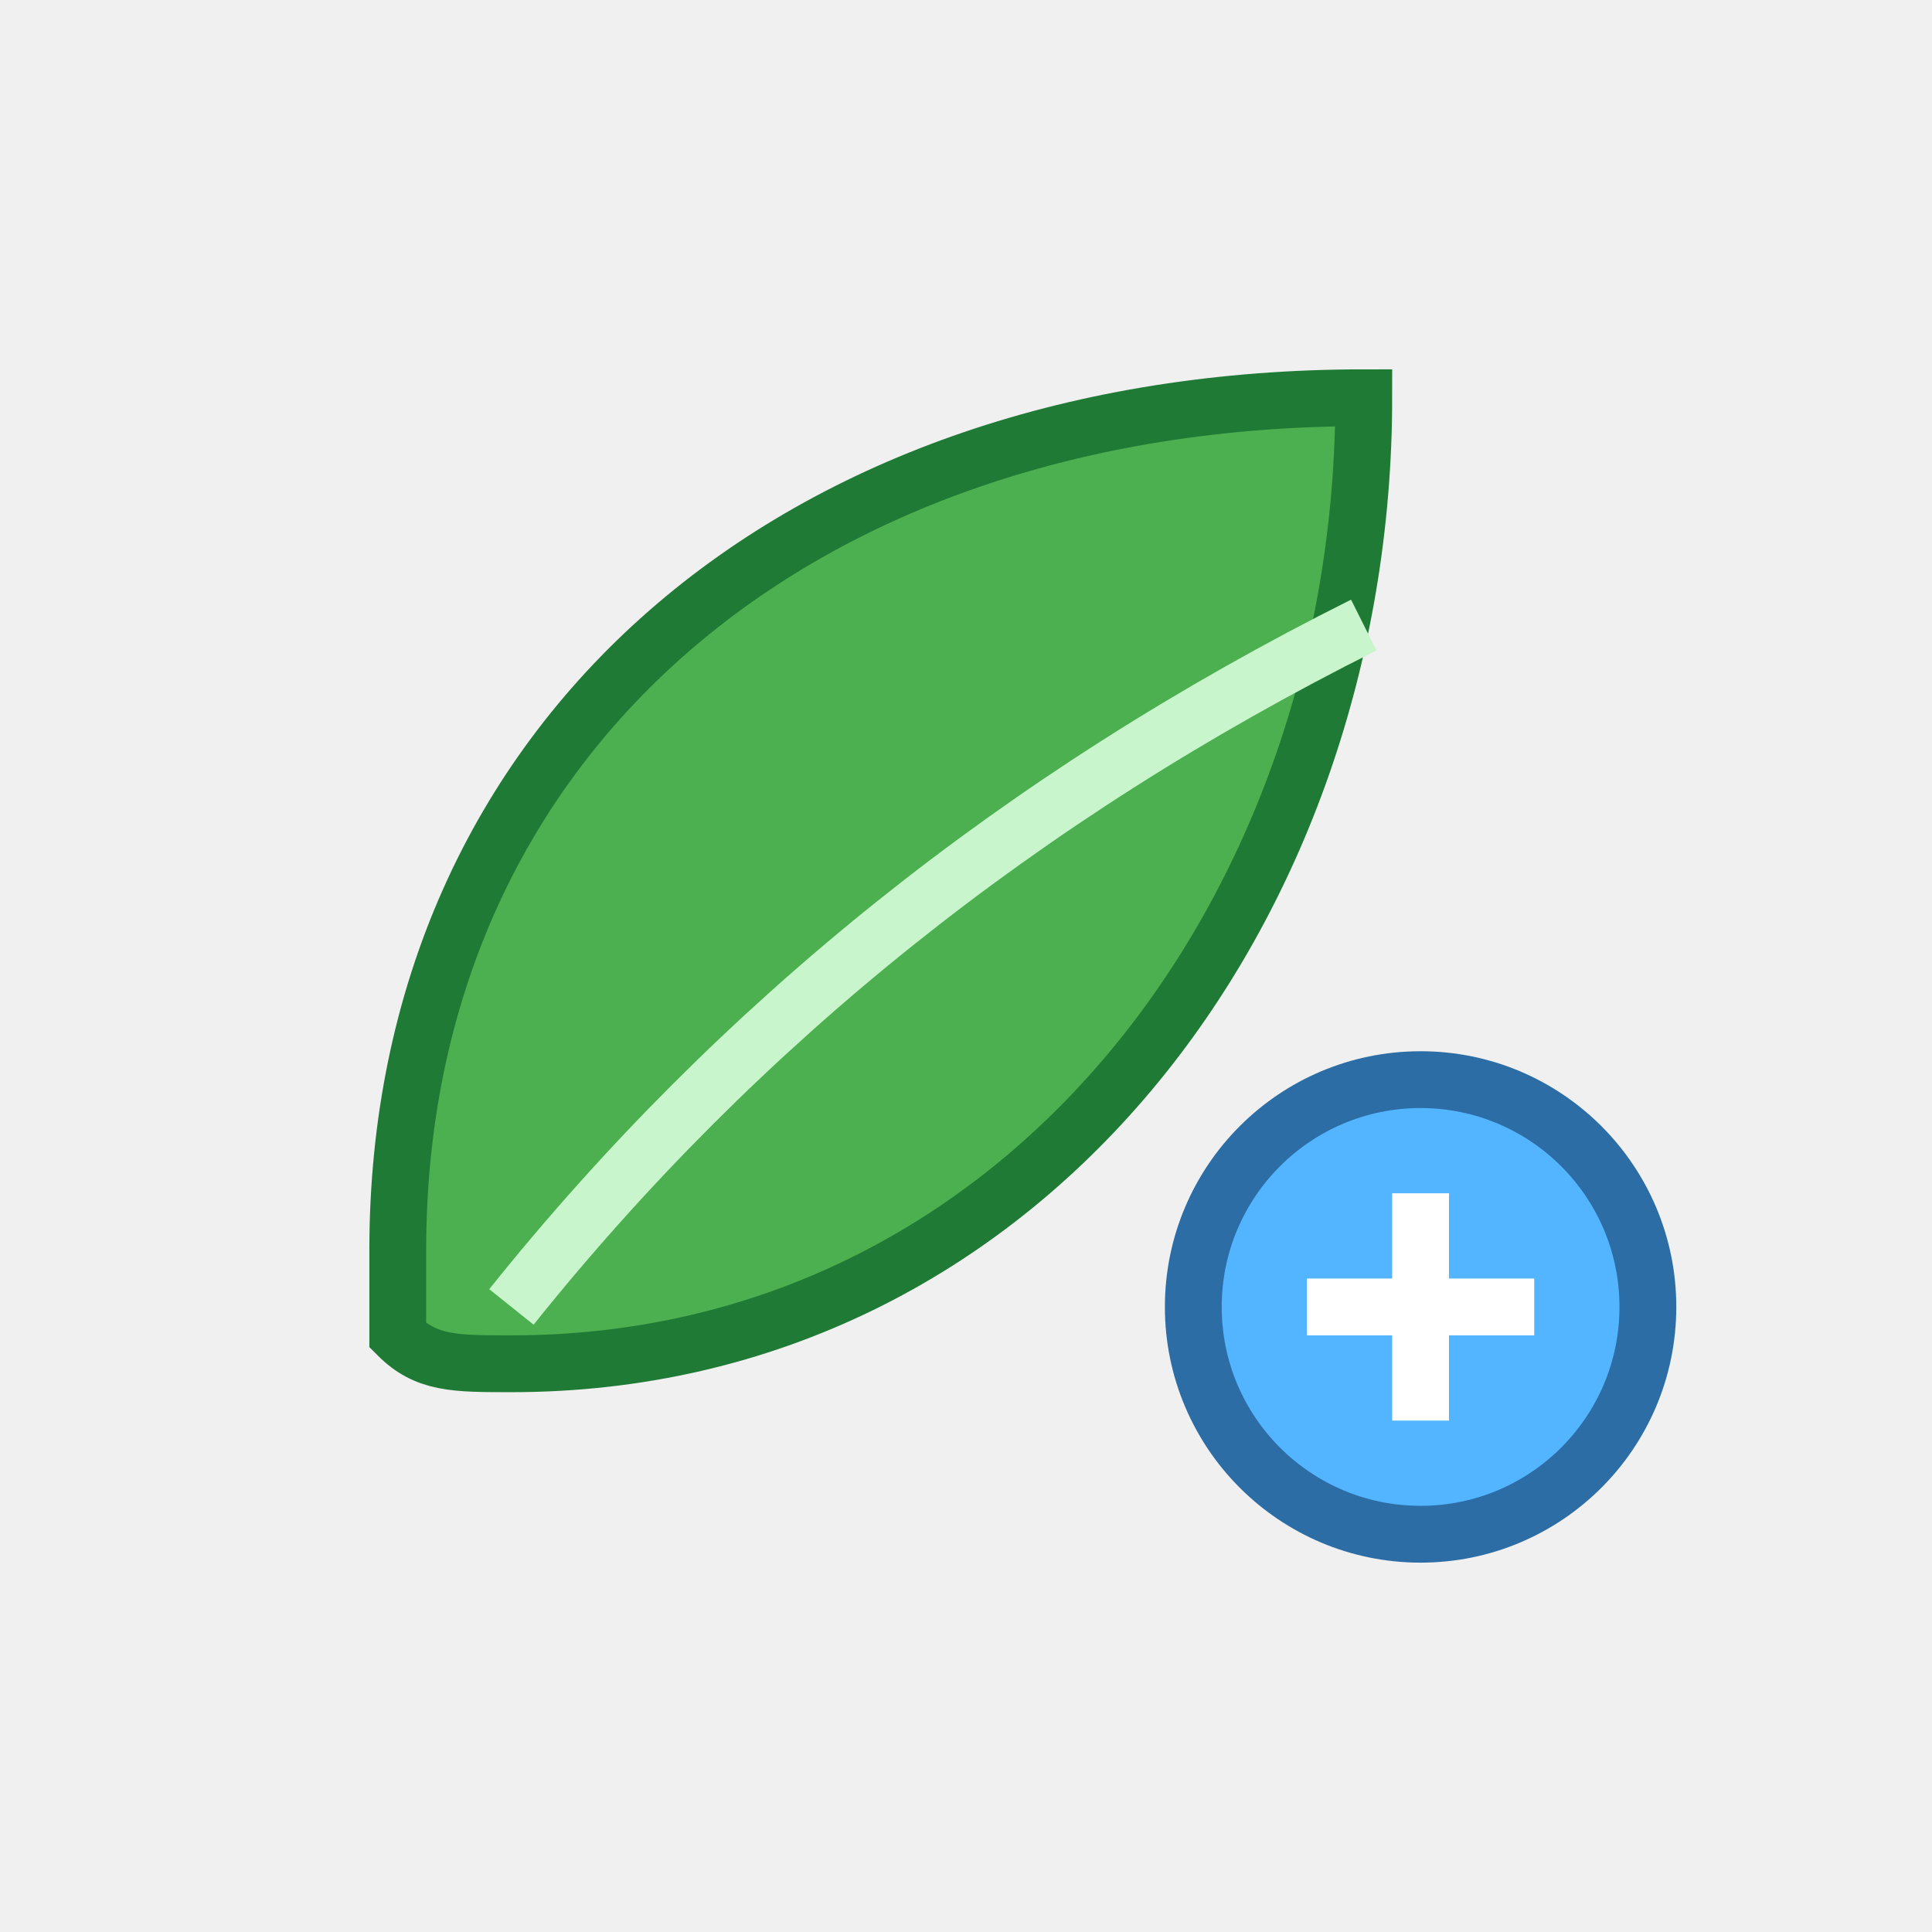
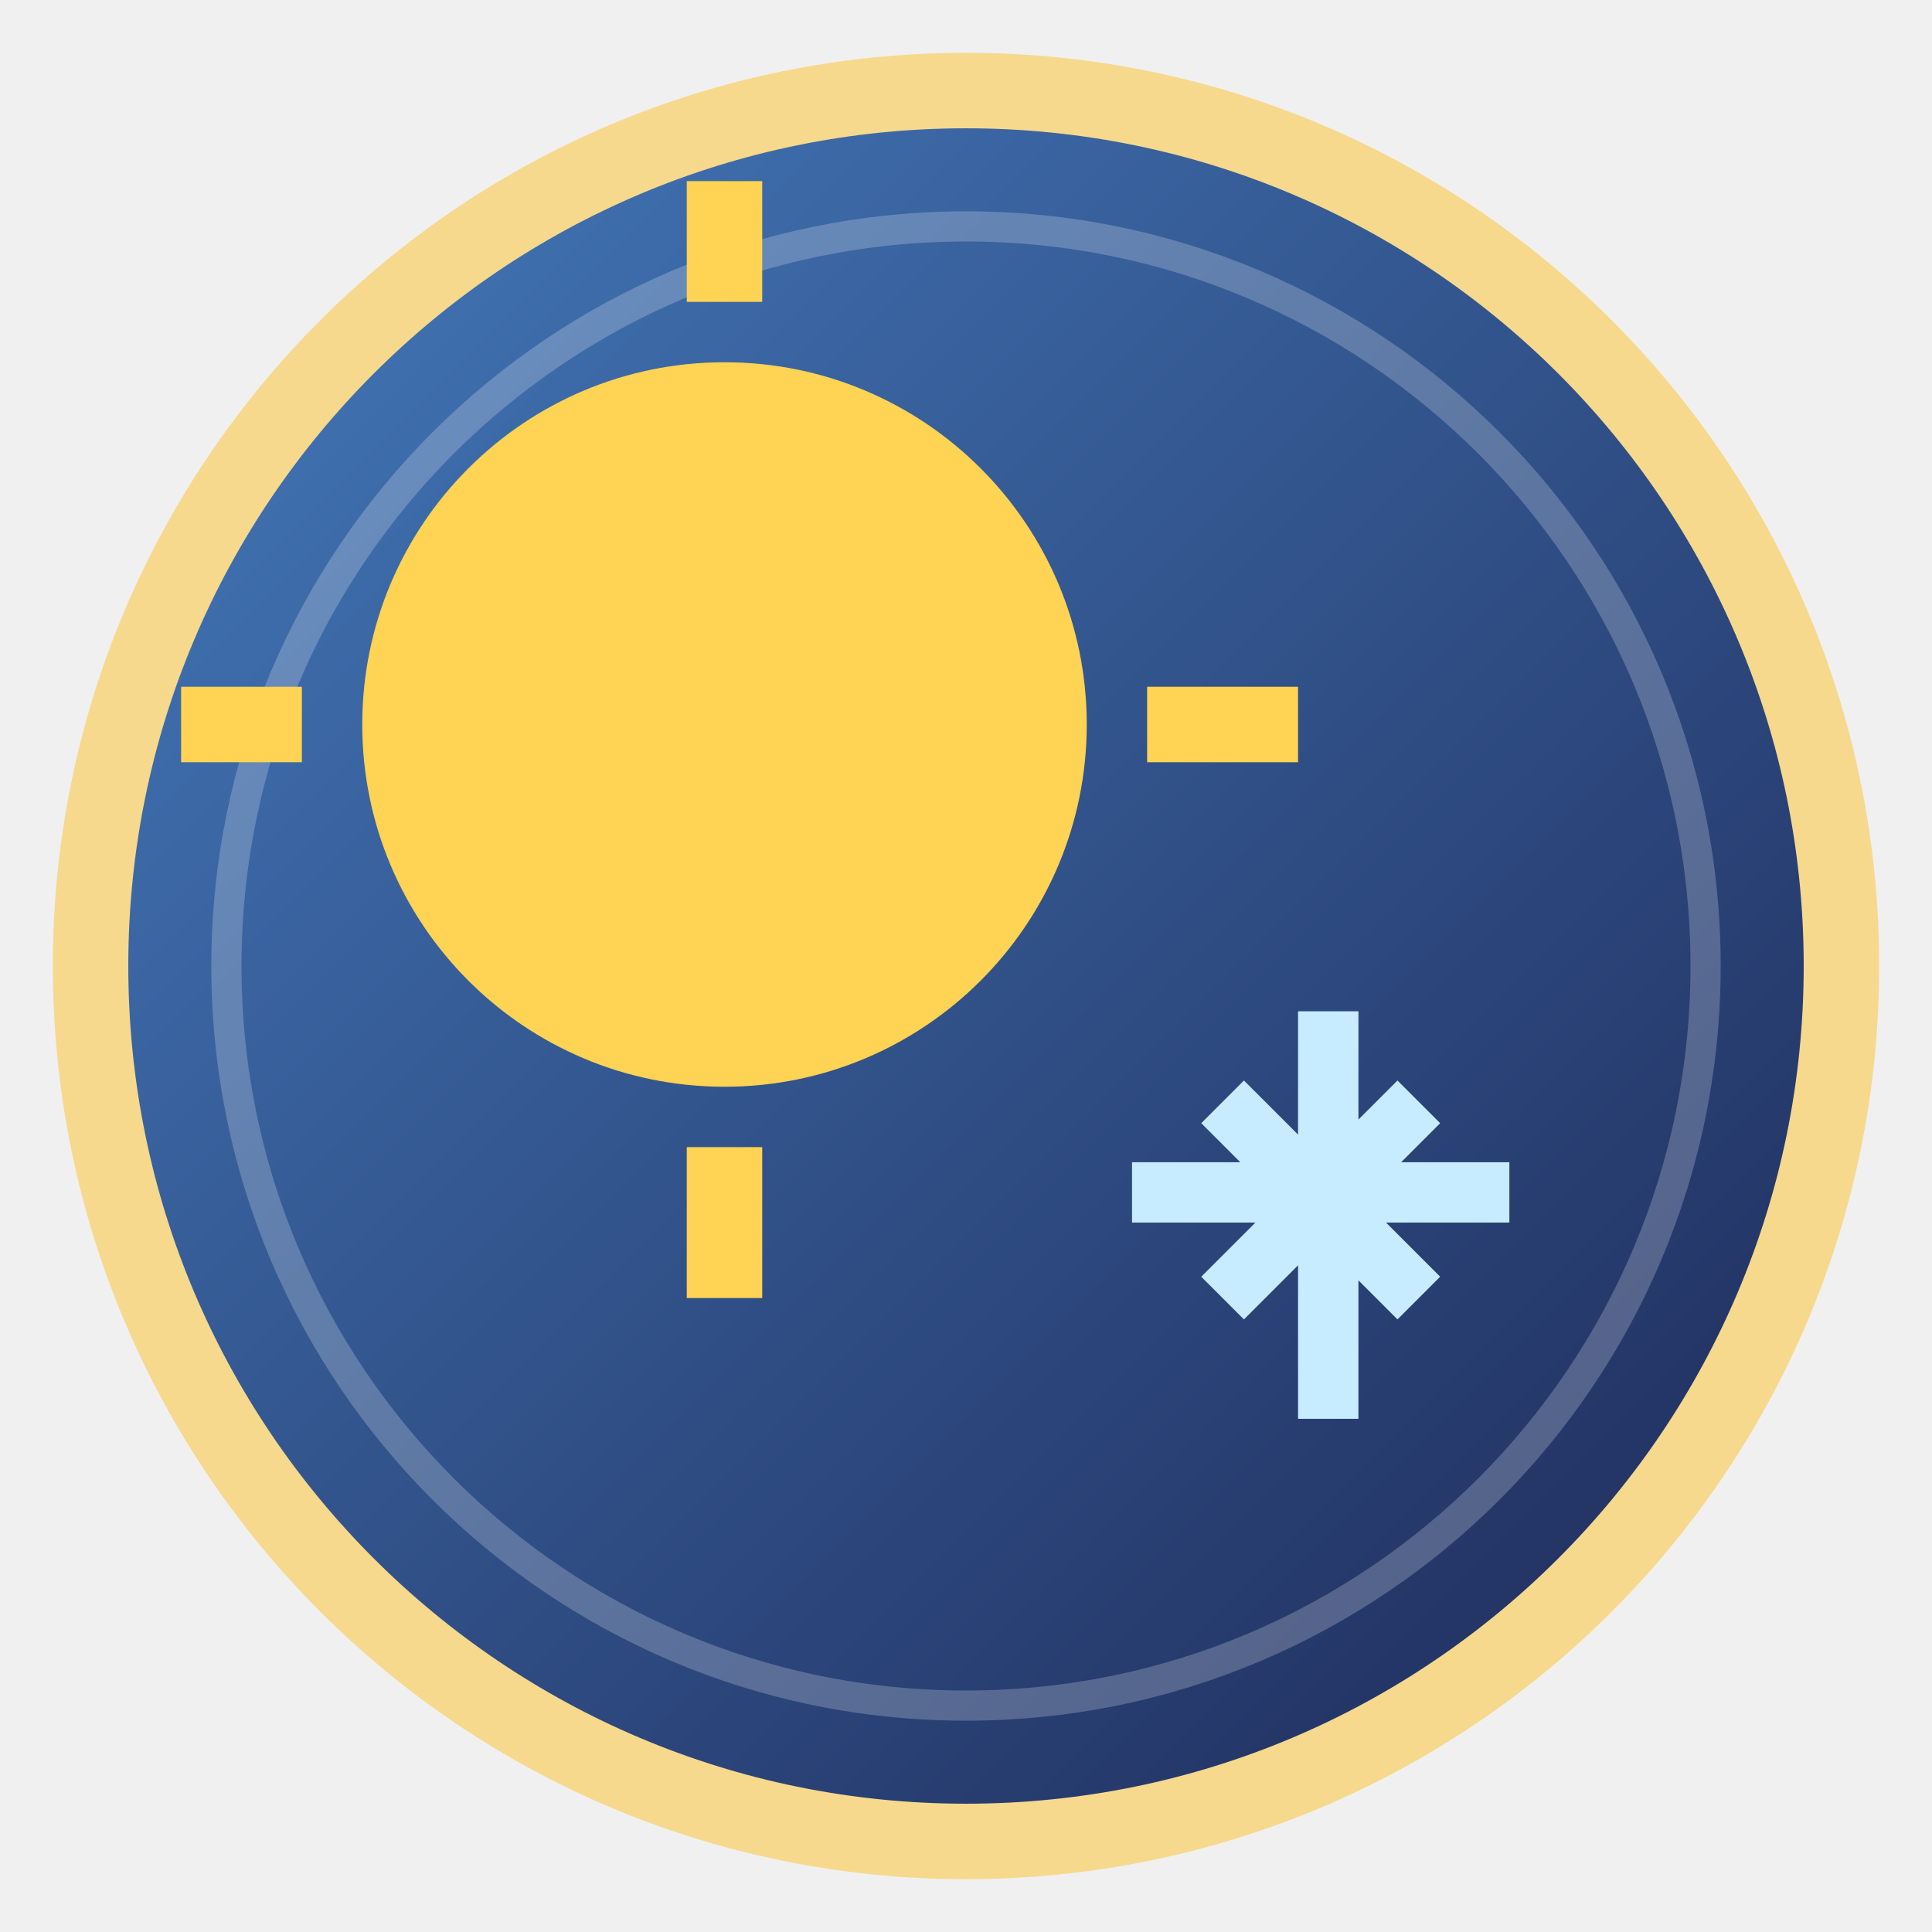
- <svg xmlns="http://www.w3.org/2000/svg" width="128" height="128" viewBox="0 0 68 68">
-   <path d="M14 44c0-18 14-30 34-30 0 18-12 34-30 34-2 0-3 0-4-1z" fill="#4caf50" stroke="#1f7a35" stroke-width="2" />
-   <path d="M18 46c8-10 18-18 30-24" stroke="#c8f5cb" stroke-width="2" fill="none" />
-   <circle cx="50" cy="46" r="8" fill="#53b4ff" stroke="#2c6da6" stroke-width="2" />
-   <line x1="50" y1="42" x2="50" y2="50" stroke="#fff" stroke-width="2" />
-   <line x1="46" y1="46" x2="54" y2="46" stroke="#fff" stroke-width="2" />
+ <svg xmlns="http://www.w3.org/2000/svg" width="128" height="128" viewBox="0 0 128 128">
+   <defs>
+     <linearGradient id="iconBG" x1="0" y1="0" x2="1" y2="1">
+       <stop stop-color="#457cbe" />
+       <stop offset="1" stop-color="#1d2755" />
+     </linearGradient>
+   </defs>
+   <circle cx="64" cy="64" r="58" fill="url(#iconBG)" stroke="#f6d98d" stroke-width="5" />
+   <circle cx="64" cy="64" r="49" fill="none" stroke="#ffffff" stroke-width="2" opacity=".22" />
+   <circle cx="48" cy="48" r="24" fill="#ffd353" />
+   <path d="M48 12V20M48 76V86M12 48H20M76 48H86" stroke="#ffd353" stroke-width="5" />
+   <path d="M81 73l13 13M94 73L81 86M88 67V94M75 79h25" stroke="#c7ecff" stroke-width="4" />
</svg>
